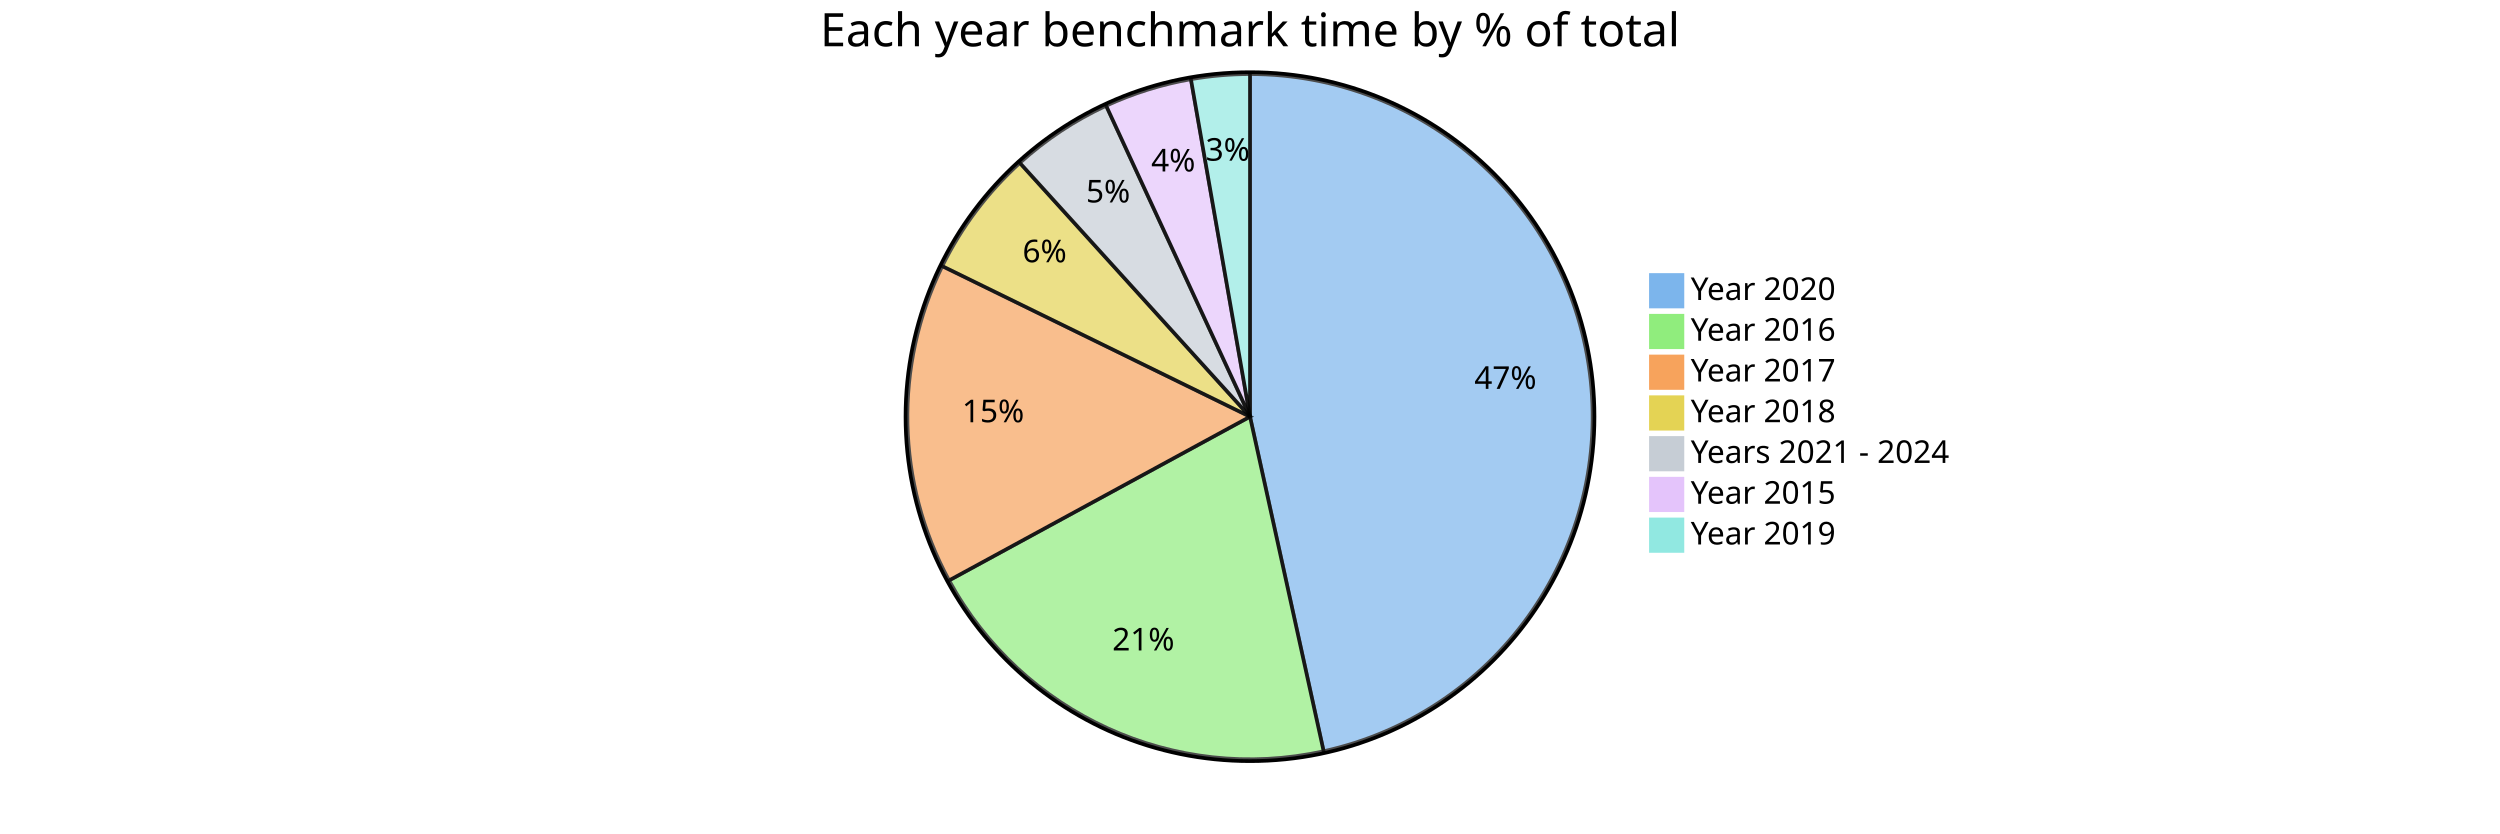
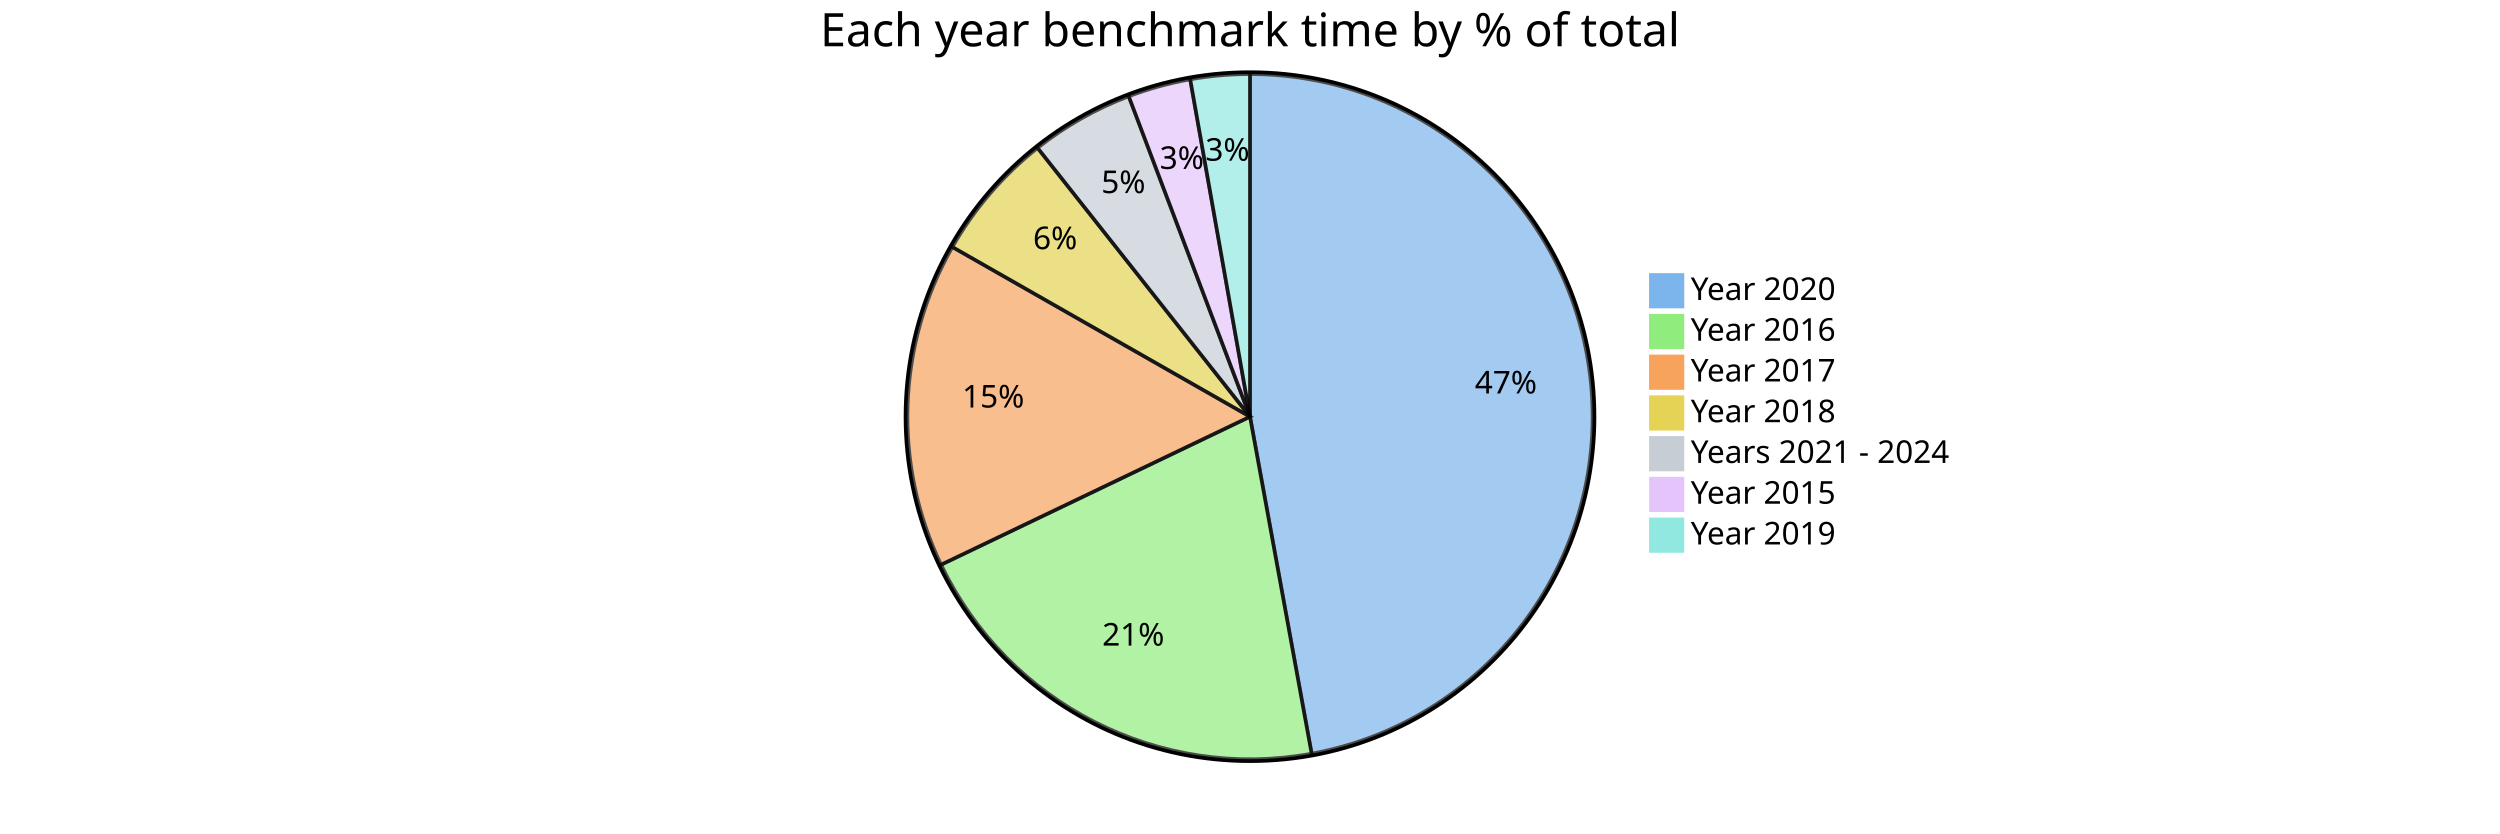
<svg xmlns="http://www.w3.org/2000/svg" viewBox="0 0 1350 450" preserveAspectRatio="xMidYMin">
  <style>
		text {font-family:sans-serif;font-size:17px;}
		.pieOuterCircle {stroke:black;stroke-width:2px;fill:none;}
		.pieCircle {stroke:black;stroke-width:2px;opacity:0.7;}
		.slice {text-anchor:middle;}
		.pieTitleText {text-anchor:middle;font-size:25px;}
	</style>
  <g transform="translate(675,225)">
    <circle class="pieOuterCircle" cx="0" cy="0" r="186" />
-     <path class="pieCircle" d="M0,-185A185,185,0,0,1,39.77,180.675L0,0Z" fill="#7cb5ec" />
-     <path class="pieCircle" d="M39.77,180.675A185,185,0,0,1,-162.501,88.421L0,0Z" fill="#90ed7d" />
-     <path class="pieCircle" d="M-162.501,88.421A185,185,0,0,1,-166.179,-81.299L0,0Z" fill="#f7a35c" />
-     <path class="pieCircle" d="M-166.179,-81.299A185,185,0,0,1,-124.285,-137.034L0,0Z" fill="#e4d354" />
-     <path class="pieCircle" d="M-124.285,-137.034A185,185,0,0,1,-77.679,-167.901L0,0Z" fill="#c6cdd5" />
-     <path class="pieCircle" d="M-77.679,-167.901A185,185,0,0,1,-31.906,-182.228L0,0Z" fill="#e4c4fb" />
-     <path class="pieCircle" d="M-31.906,-182.228A185,185,0,0,1,0,-185L0,0Z" fill="#91e8e1" />
-     <text class="slice" style="text-anchor: middle;" transform="translate(137.9366,-15.00151)">47%</text>
-     <text class="slice" style="text-anchor: middle;" transform="translate(-57.57668,126.2398)">21%</text>
-     <text class="slice" style="text-anchor: middle;" transform="translate(-138.7174,3.005944)">15%</text>
-     <text class="slice" style="text-anchor: middle;" transform="translate(-110.9111,-83.36839)">6%</text>
-     <text class="slice" style="text-anchor: middle;" transform="translate(-76.61607,-115.6786)">5%</text>
-     <text class="slice" style="text-anchor: middle;" transform="translate(-41.4441,-132.4158)">4%</text>
-     <text class="slice" style="text-anchor: middle;" transform="translate(-12.00967,-138.2293)">3%</text>
+     <path class="pieCircle" d="M0,-185A185,185,0,0,1,33.29,181.98L0,0Z" fill="#7cb5ec" />
+     <path class="pieCircle" d="M33.29,181.98A185,185,0,0,1,-166.836,79.942L0,0Z" fill="#90ed7d" />
+     <path class="pieCircle" d="M-166.836,79.942A185,185,0,0,1,-160.719,-91.62L0,0Z" fill="#f7a35c" />
+     <path class="pieCircle" d="M-160.719,-91.62A185,185,0,0,1,-114.721,-145.134L0,0Z" fill="#e4d354" />
+     <path class="pieCircle" d="M-114.721,-145.134A185,185,0,0,1,-65.492,-173.019L0,0Z" fill="#c6cdd5" />
+     <path class="pieCircle" d="M-65.492,-173.019A185,185,0,0,1,-32.291,-182.16L0,0Z" fill="#e4c4fb" />
+     <path class="pieCircle" d="M-32.291,-182.16A185,185,0,0,1,0,-185L0,0Z" fill="#91e8e1" />
+     <text class="slice" style="text-anchor: middle;" transform="translate(138.1826,-12.53486)">47%</text>
+     <text class="slice" style="text-anchor: middle;" transform="translate(-63.02507,123.6099)">21%</text>
+     <text class="slice" style="text-anchor: middle;" transform="translate(-138.6619,-4.943672)">15%</text>
+     <text class="slice" style="text-anchor: middle;" transform="translate(-105.2217,-90.44308)">6%</text>
+     <text class="slice" style="text-anchor: middle;" transform="translate(-68.38445,-120.7275)">5%</text>
+     <text class="slice" style="text-anchor: middle;" transform="translate(-36.8288,-133.7729)">3%</text>
+     <text class="slice" style="text-anchor: middle;" transform="translate(-12.15601,-138.2165)">3%</text>
    <text class="pieTitleText" x="0" y="-200">Each year benchmark time by % of total</text>
    <g transform="translate(216,-77)">
      <rect height="18" style="fill: rgb(124, 181, 236); stroke: rgb(124, 181, 236);" width="18" />
      <text x="22" y="14">Year 2020</text>
    </g>
    <g transform="translate(216,-55)">
      <rect height="18" style="fill: rgb(144, 237, 125); stroke: rgb(144, 237, 125);" width="18" />
      <text x="22" y="14">Year 2016</text>
    </g>
    <g transform="translate(216,-33)">
      <rect height="18" style="fill: rgb(247, 163, 92); stroke: rgb(247, 163, 92);" width="18" />
      <text x="22" y="14">Year 2017</text>
    </g>
    <g transform="translate(216,-11)">
      <rect height="18" style="fill: rgb(228, 211, 84); stroke: rgb(228, 211, 84);" width="18" />
      <text x="22" y="14">Year 2018</text>
    </g>
    <g transform="translate(216,11)">
      <rect height="18" style="fill: rgb(198, 205, 213); stroke: rgb(198, 205, 213);" width="18" />
      <text x="22" y="14">Years 2021 - 2024</text>
    </g>
    <g transform="translate(216,33)">
      <rect height="18" style="fill: rgb(228, 196, 251); stroke: rgb(228, 196, 251);" width="18" />
      <text x="22" y="14">Year 2015</text>
    </g>
    <g transform="translate(216,55)">
      <rect height="18" style="fill: rgb(145, 232, 225); stroke: rgb(145, 232, 225);" width="18" />
      <text x="22" y="14">Year 2019</text>
    </g>
  </g>
</svg>
